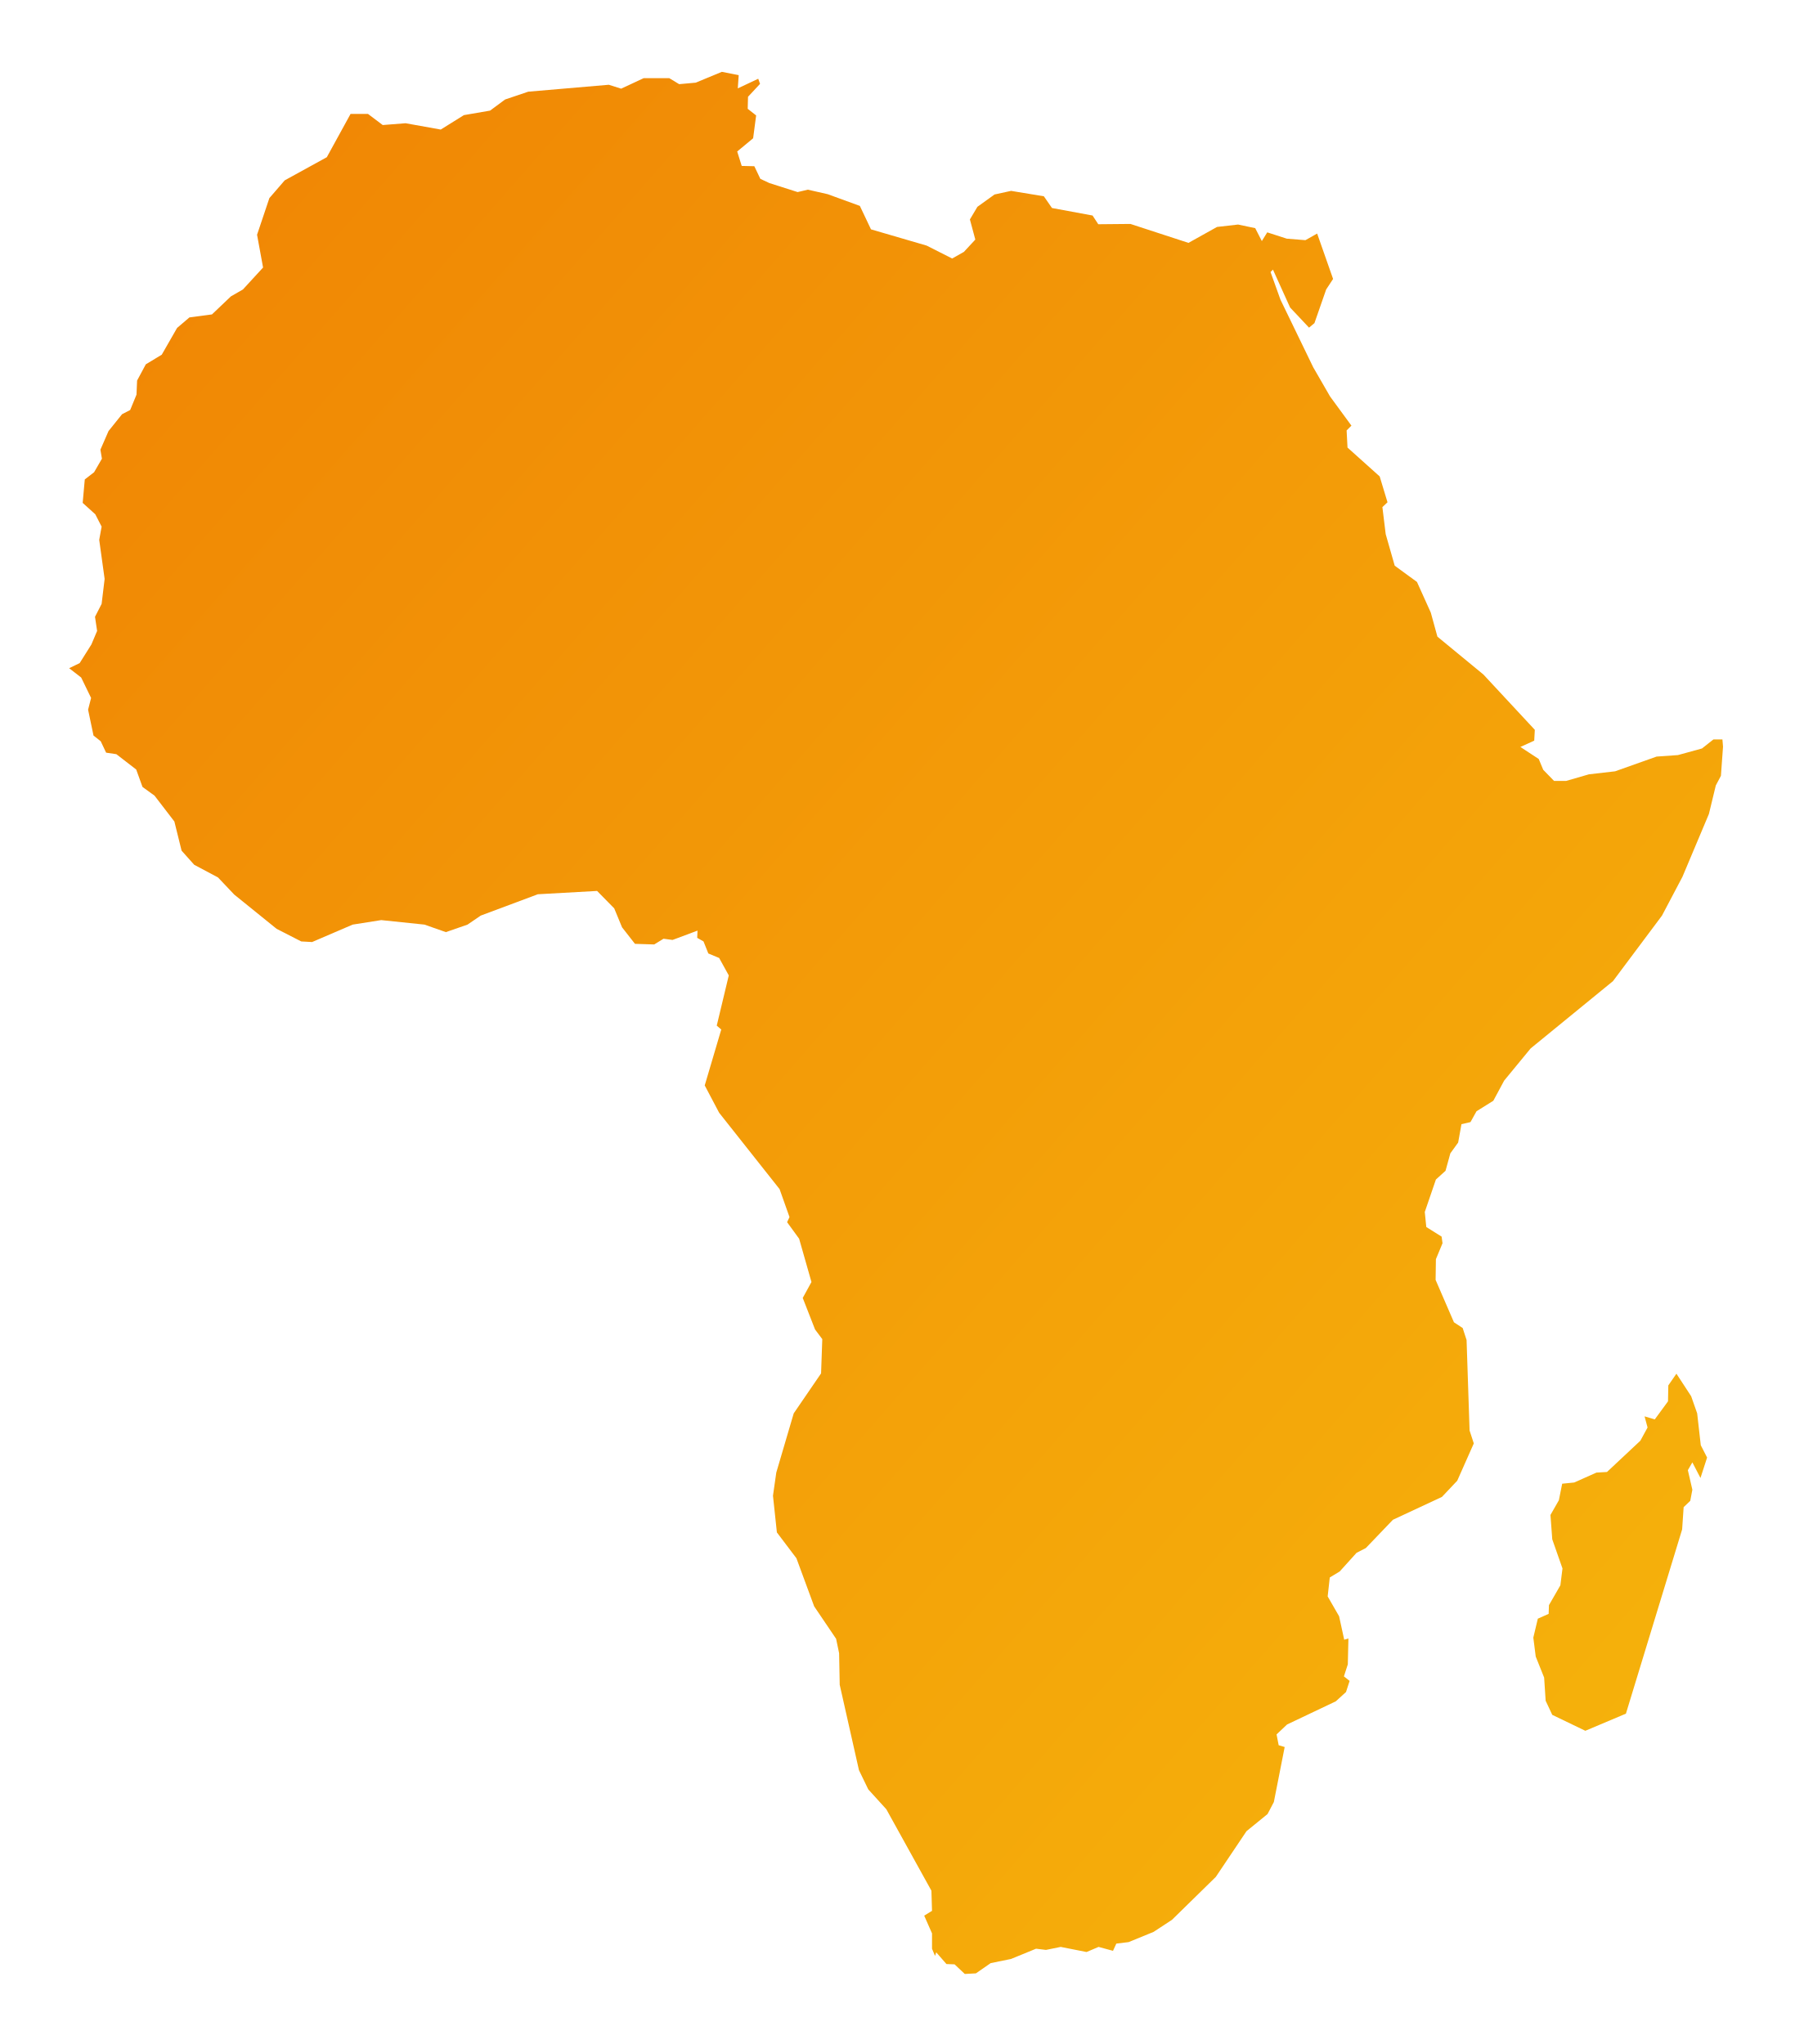
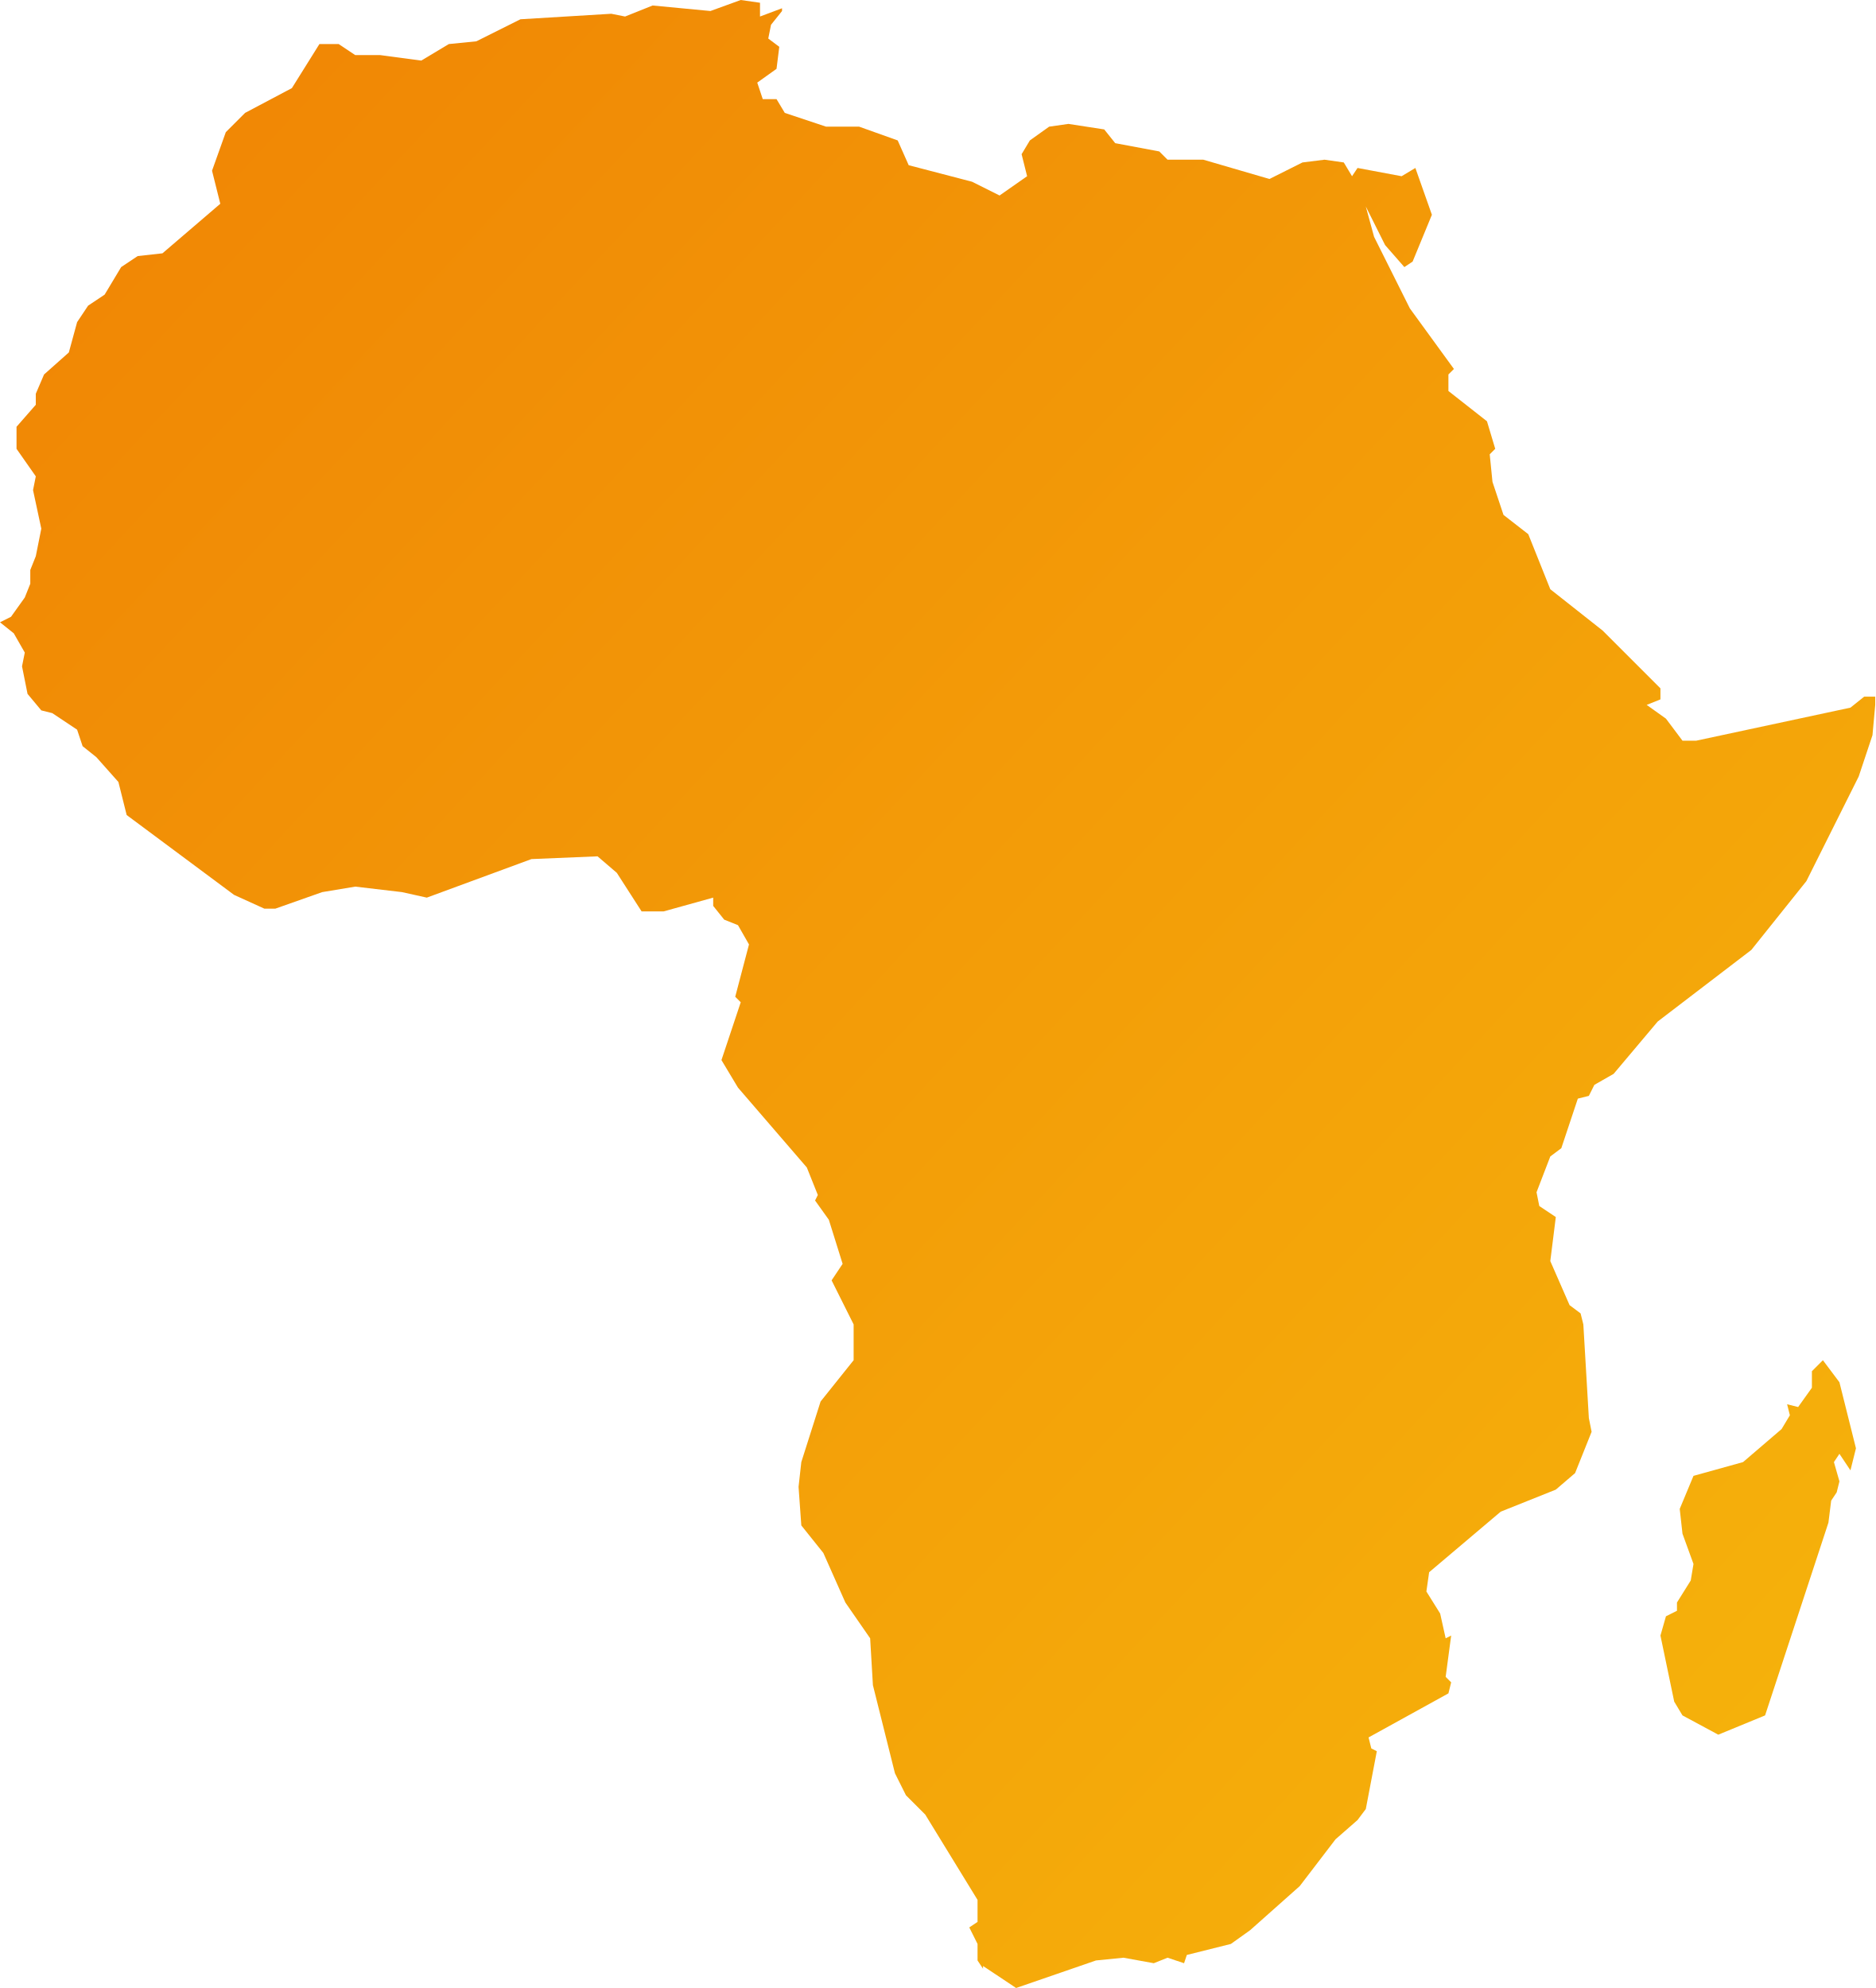
- <svg xmlns="http://www.w3.org/2000/svg" viewBox="0 0 600 680" width="100%" height="100%" preserveAspectRatio="xMidYMid meet" aria-label="Silhouette of Africa continent" role="img">
+ <svg xmlns="http://www.w3.org/2000/svg" viewBox="0 0 681 722" role="img" aria-label="Map of Africa">
  <defs>
-     <linearGradient id="africaGrad" x1="0%" y1="0%" x2="100%" y2="100%">
-       <stop offset="0%" stop-color="#F08304" />
-       <stop offset="100%" stop-color="#F6B60C" />
+     <linearGradient id="africaGrad" x1="0" y1="0" x2="1" y2="1">
+       <stop offset="0" stop-color="#F08304" />
+       <stop offset="1" stop-color="#F6B60C" />
    </linearGradient>
  </defs>
-   <path d="M72.5,291.9 L64.6,287.7 L60.4,283.0 L58.0,273.3 L51.4,264.7 L47.4,261.8 L45.3,256.0 L38.7,250.9 L35.3,250.4 L33.5,246.6 L31.1,244.7 L29.3,236.1 L30.3,232.2 L27.0,225.4 L23.0,222.3 L26.5,220.6 L30.4,214.4 L32.3,209.9 L31.6,205.2 L33.8,200.9 L34.8,192.6 L33.0,179.6 L33.8,175.2 L31.7,171.1 L27.5,167.3 L28.2,159.5 L31.3,157.1 L33.9,152.6 L33.4,149.6 L36.1,143.4 L40.6,137.8 L43.3,136.4 L45.4,131.3 L45.6,126.6 L48.5,121.2 L53.8,118.0 L58.9,109.1 L63.0,105.6 L70.5,104.6 L76.8,98.6 L80.8,96.3 L87.5,89.0 L85.5,78.1 L89.6,65.9 L94.7,60.0 L108.7,52.3 L116.6,37.9 L122.4,37.9 L127.3,41.6 L134.9,41.0 L146.6,43.1 L154.3,38.3 L163.0,36.8 L168.0,33.1 L175.7,30.5 L202.5,28.2 L206.6,29.5 L214.1,26.0 L222.6,26.0 L225.9,28.0 L231.4,27.5 L240.1,23.9 L245.7,25.0 L245.4,29.4 L252.2,26.2 L252.8,27.9 L248.8,32.2 L248.7,36.2 L251.5,38.4 L250.5,46.0 L245.2,50.4 L246.7,55.2 L250.9,55.3 L252.9,59.5 L255.9,60.9 L265.3,63.9 L268.7,63.1 L275.3,64.6 L286.0,68.5 L289.7,76.3 L308.2,81.7 L316.7,86.0 L320.6,83.8 L324.4,79.7 L322.6,73.0 L325.1,68.8 L330.8,64.7 L336.3,63.5 L347.2,65.3 L349.9,69.2 L363.4,71.7 L365.3,74.6 L376.0,74.5 L395.3,80.8 L404.8,75.5 L411.8,74.7 L417.5,75.9 L419.7,80.2 L421.5,77.3 L428.0,79.4 L434.2,79.9 L438.1,77.7 L443.4,92.8 L441.1,96.3 L437.2,107.5 L435.4,109.0 L429.1,102.3 L423.4,89.7 L422.6,90.5 L425.9,99.7 L436.8,122.2 L442.4,131.9 L449.5,141.6 L447.9,143.2 L448.2,148.9 L458.9,158.5 L461.5,167.1 L459.8,168.7 L460.9,177.7 L463.9,188.2 L471.3,193.6 L475.9,203.8 L478.1,211.8 L493.4,224.4 L510.5,242.8 L510.3,246.4 L505.7,248.5 L511.8,252.5 L513.3,256.1 L516.9,259.8 L520.9,259.8 L528.5,257.6 L537.2,256.6 L551.0,251.7 L558.1,251.2 L566.1,249.0 L569.9,246.0 L572.9,246.0 L573.1,248.4 L572.4,258.1 L570.7,261.3 L568.4,270.8 L559.6,291.7 L552.8,304.6 L536.5,326.4 L509.1,348.8 L500.3,359.5 L496.7,366.2 L491.1,369.7 L489.1,373.3 L486.1,374.0 L485.0,380.1 L482.4,383.7 L480.8,389.5 L477.6,392.4 L473.9,403.2 L474.4,408.2 L479.5,411.4 L479.8,413.6 L477.6,418.9 L477.5,425.8 L483.6,439.9 L486.5,441.8 L487.8,445.8 L488.8,475.9 L490.2,480.2 L484.7,492.6 L479.6,498.0 L463.3,505.6 L454.3,515.0 L451.2,516.6 L445.6,522.8 L442.3,524.8 L441.6,531.1 L445.4,537.7 L447.1,545.5 L448.5,545.1 L448.3,553.7 L447.0,557.7 L448.9,559.2 L447.7,562.9 L444.3,566.0 L428.1,573.7 L424.6,577.0 L425.3,580.6 L427.3,581.2 L423.7,599.5 L421.6,603.5 L414.6,609.2 L404.4,624.4 L389.8,638.7 L383.7,642.7 L375.4,646.1 L371.3,646.6 L370.2,649.0 L365.4,647.7 L361.4,649.4 L352.8,647.7 L347.9,648.7 L344.6,648.3 L336.3,651.7 L329.5,653.1 L324.6,656.5 L320.9,656.7 L317.5,653.5 L314.8,653.4 L311.4,649.5 L311.0,650.7 L310.0,648.3 L310.0,643.2 L307.4,637.3 L310.0,635.7 L309.8,629.0 L294.8,601.9 L288.8,595.3 L285.7,588.9 L279.3,560.5 L279.1,550.0 L278.1,545.2 L270.8,534.4 L264.9,518.4 L258.4,509.8 L257.1,497.6 L258.2,489.9 L264.0,470.2 L273.1,456.9 L273.5,445.5 L271.1,442.3 L267.0,431.8 L269.9,426.5 L265.8,412.1 L261.8,406.6 L262.6,404.9 L259.3,395.6 L239.2,370.2 L234.4,361.1 L239.9,342.5 L238.4,341.2 L242.4,324.5 L239.2,318.7 L235.6,317.2 L234.0,313.2 L231.9,312.0 L232.0,309.6 L223.7,312.7 L220.7,312.3 L217.6,314.2 L211.2,314.0 L206.9,308.5 L204.3,302.2 L198.6,296.4 L178.9,297.5 L159.9,304.6 L155.5,307.6 L148.3,310.1 L141.2,307.6 L126.8,306.1 L117.3,307.6 L103.8,313.4 L100.2,313.2 L92.0,309.0 L77.9,297.6 L72.5,291.9 Z M565.6,491.7 L562.9,486.5 L561.4,489.1 L562.9,495.6 L562.2,499.3 L560.0,501.4 L559.5,508.8 L540.8,570.1 L527.3,575.8 L516.3,570.5 L514.1,565.8 L513.6,558.1 L510.8,551.1 L510.0,544.8 L511.5,538.5 L515.1,536.9 L515.2,534.0 L519.0,527.4 L519.7,521.8 L516.3,512.1 L515.7,504.0 L518.5,499.1 L519.6,493.6 L523.6,493.2 L531.0,489.9 L534.5,489.7 L545.6,479.3 L548.0,474.9 L547.0,471.2 L550.4,472.2 L554.8,466.2 L554.9,460.9 L557.6,457.0 L562.5,464.5 L564.5,470.2 L565.7,480.8 L567.8,484.9 L565.6,491.7 Z" fill="url(#africaGrad)" fill-rule="evenodd" />
+   <path d="M0,226L4,224L9,217L11,212L11,207L13,202L15,192L12,178L13,173L6,163L6,155L13,147L13,143L16,136L25,128L28,117L32,111L38,107L44,97L50,93L59,92L80,74L77,62L82,48L89,41L106,32L116,16L123,16L129,20L138,20L153,22L163,16L173,15L189,7L222,5L227,6L237,2L258,4L269,0L276,1L276,6L284,3L284,4L280,9L279,14L283,17L282,25L275,30L277,36L282,36L285,41L288,42L300,46L312,46L326,51L330,60L353,66L363,71L373,64L371,56L374,51L381,46L388,45L401,47L405,52L421,55L424,58L437,58L461,65L473,59L481,58L488,59L491,64L493,61L509,64L514,61L520,78L513,95L510,97L503,89L496,75L499,86L512,112L528,134L526,136L526,142L540,153L543,163L541,165L542,175L546,187L555,194L563,214L582,229L603,250L603,254L598,256L605,261L611,269L616,269L672,257L677,253L681,253L681,256L680,267L675,282L656,320L636,345L602,371L586,390L579,394L577,398L573,399L567,417L563,420L558,433L559,438L565,442L563,458L570,474L574,477L575,481L577,515L578,520L572,535L565,541L545,549L519,571L518,578L523,586L525,595L527,594L525,609L527,611L526,615L497,631L498,635L500,636L496,657L493,661L485,668L472,685L454,701L447,706L431,710L430,713L424,711L419,713L408,711L398,712L369,722L357,714L357,715L355,712L355,706L352,700L355,698L355,690L336,659L329,652L325,644L317,612L316,595L307,582L299,564L291,554L290,540L291,531L298,509L310,494L310,481L302,465L306,459L301,443L296,436L297,434L293,424L268,395L262,385L269,364L267,362L272,343L268,336L263,334L259,329L259,326L241,331L233,331L224,317L217,311L193,312L155,326L146,324L129,322L117,324L100,330L96,330L85,325L46,296L43,284L35,275L30,271L28,265L19,259L15,258L10,252L8,242L9,237L5,230L0,226ZM603,594L605,587L609,585L609,582L614,574L615,568L611,557L610,548L615,536L633,531L647,519L650,514L649,510L653,511L658,504L658,498L662,494L668,502L674,526L672,534L668,528L666,531L668,538L667,542L665,545L664,553L641,623L624,630L611,623L608,618L603,594Z" fill="url(#africaGrad)" fill-rule="evenodd" />
</svg>
